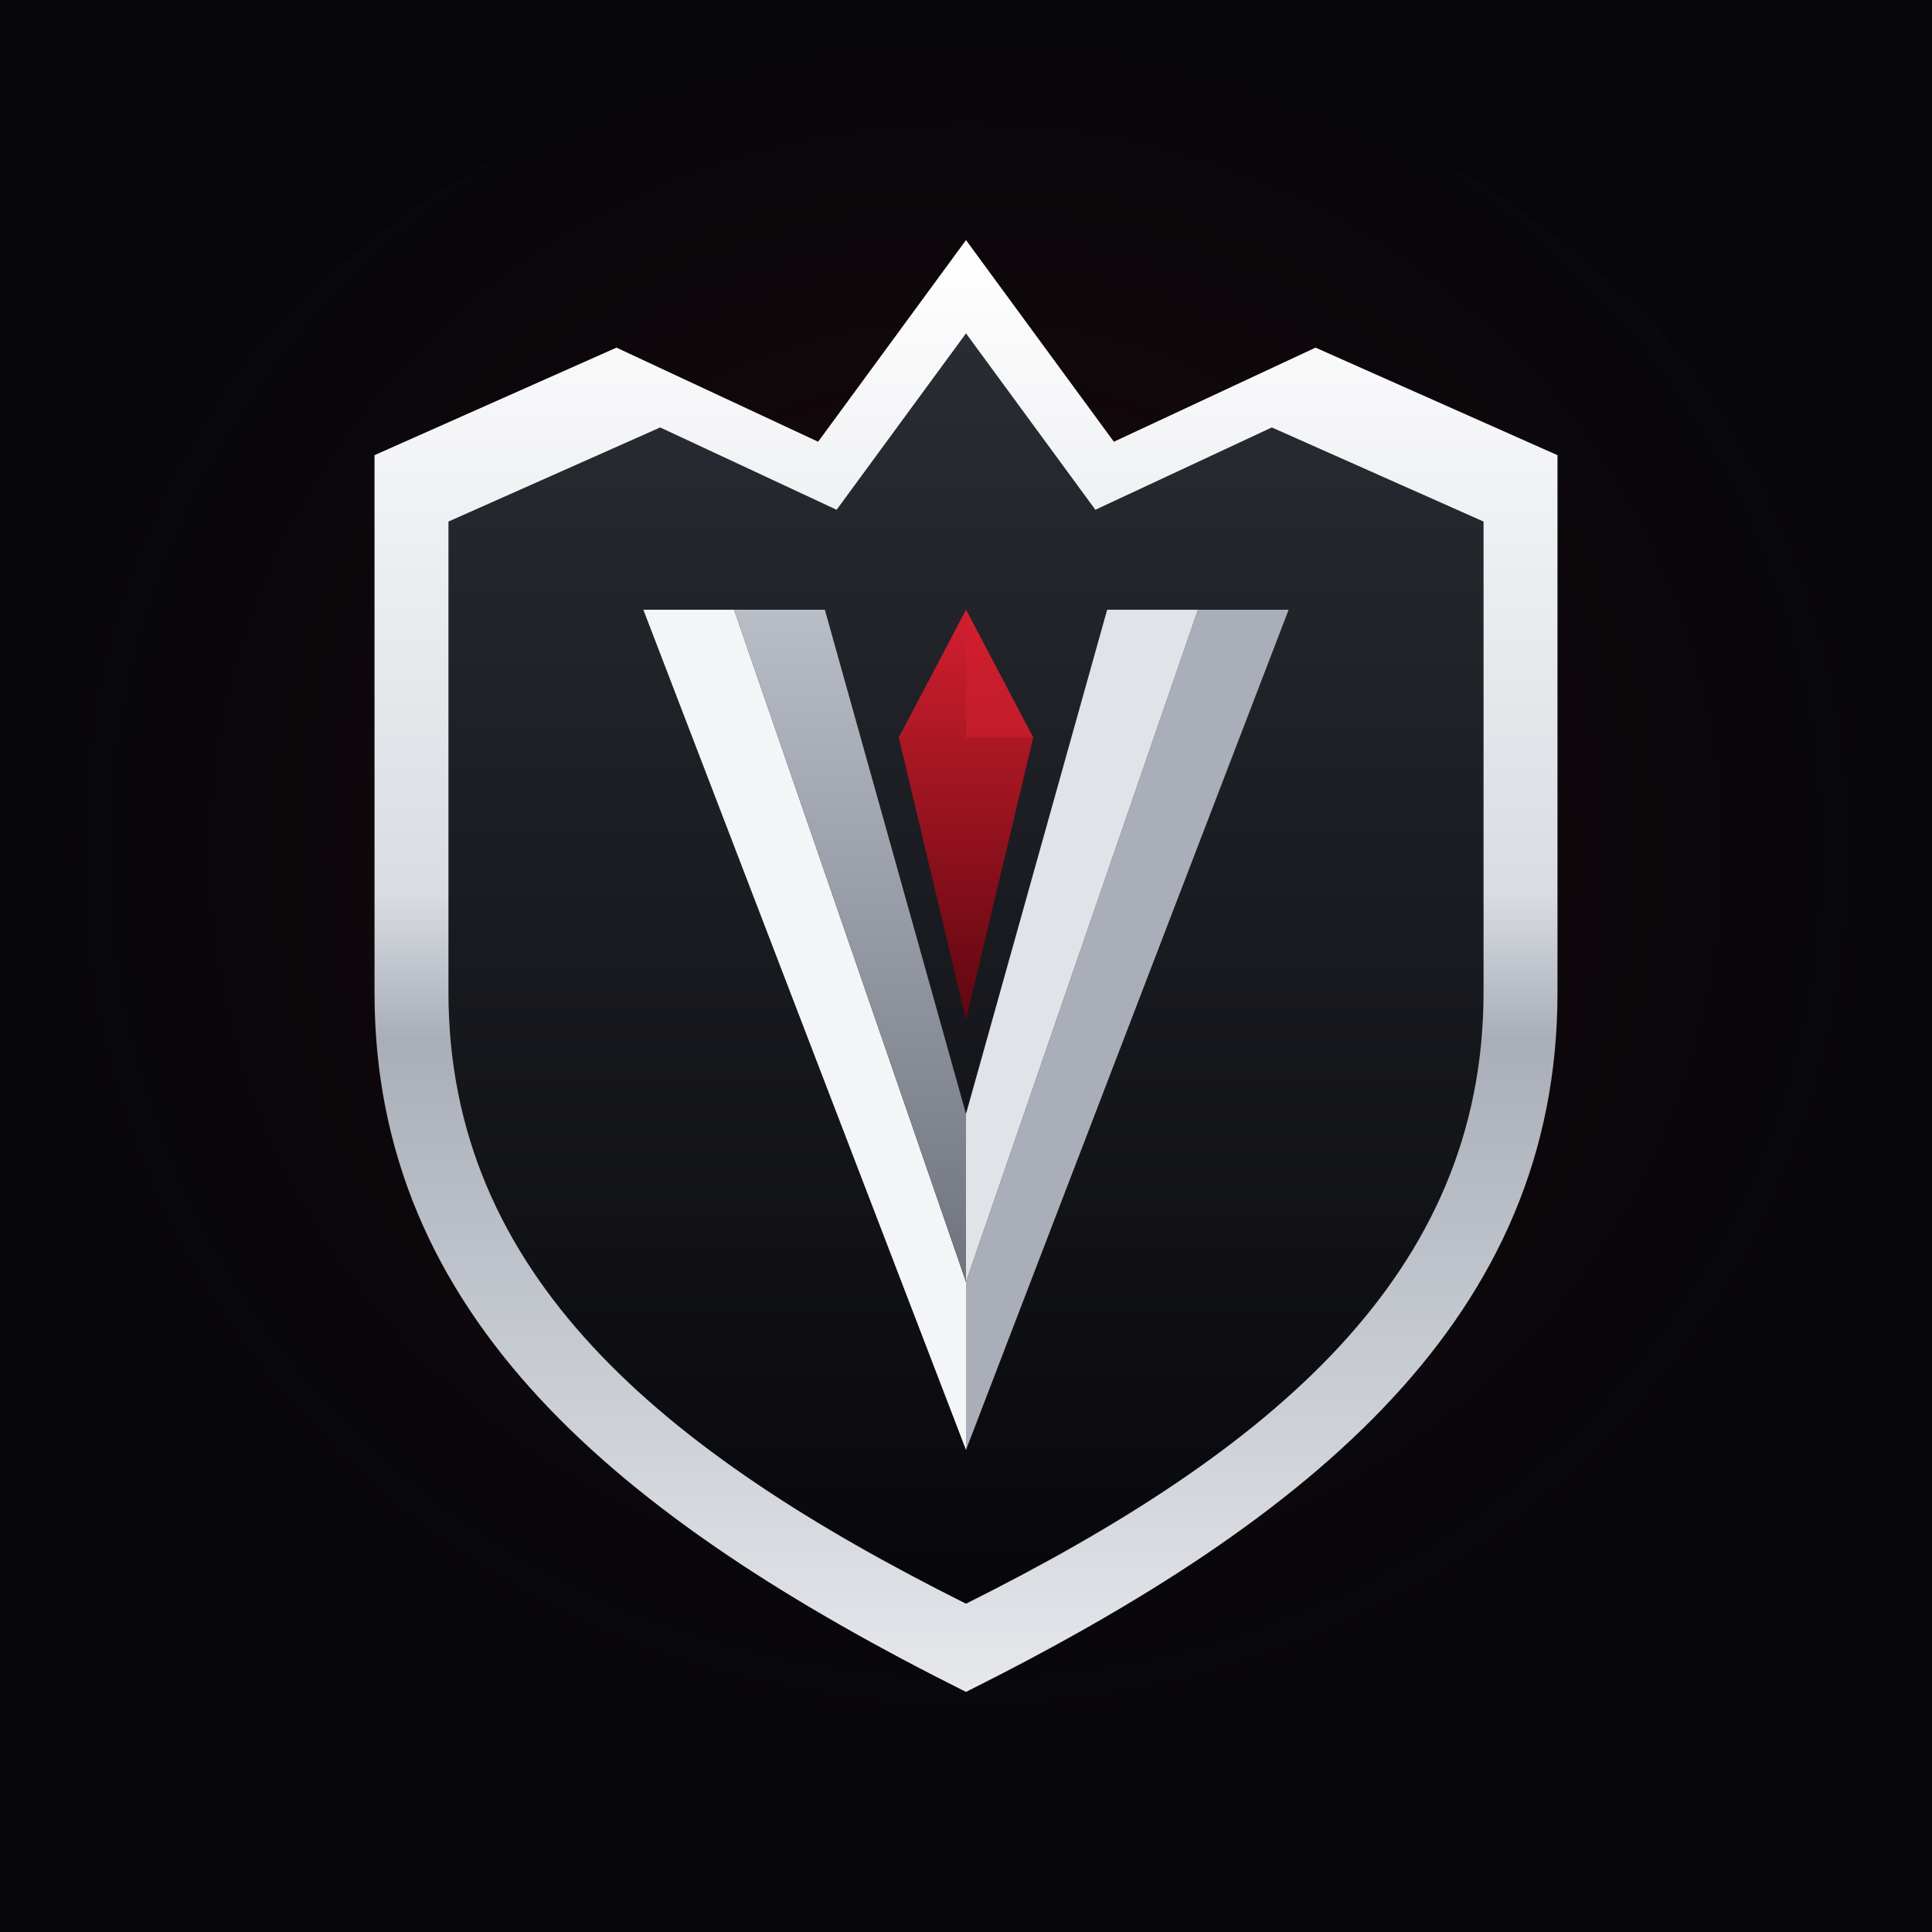
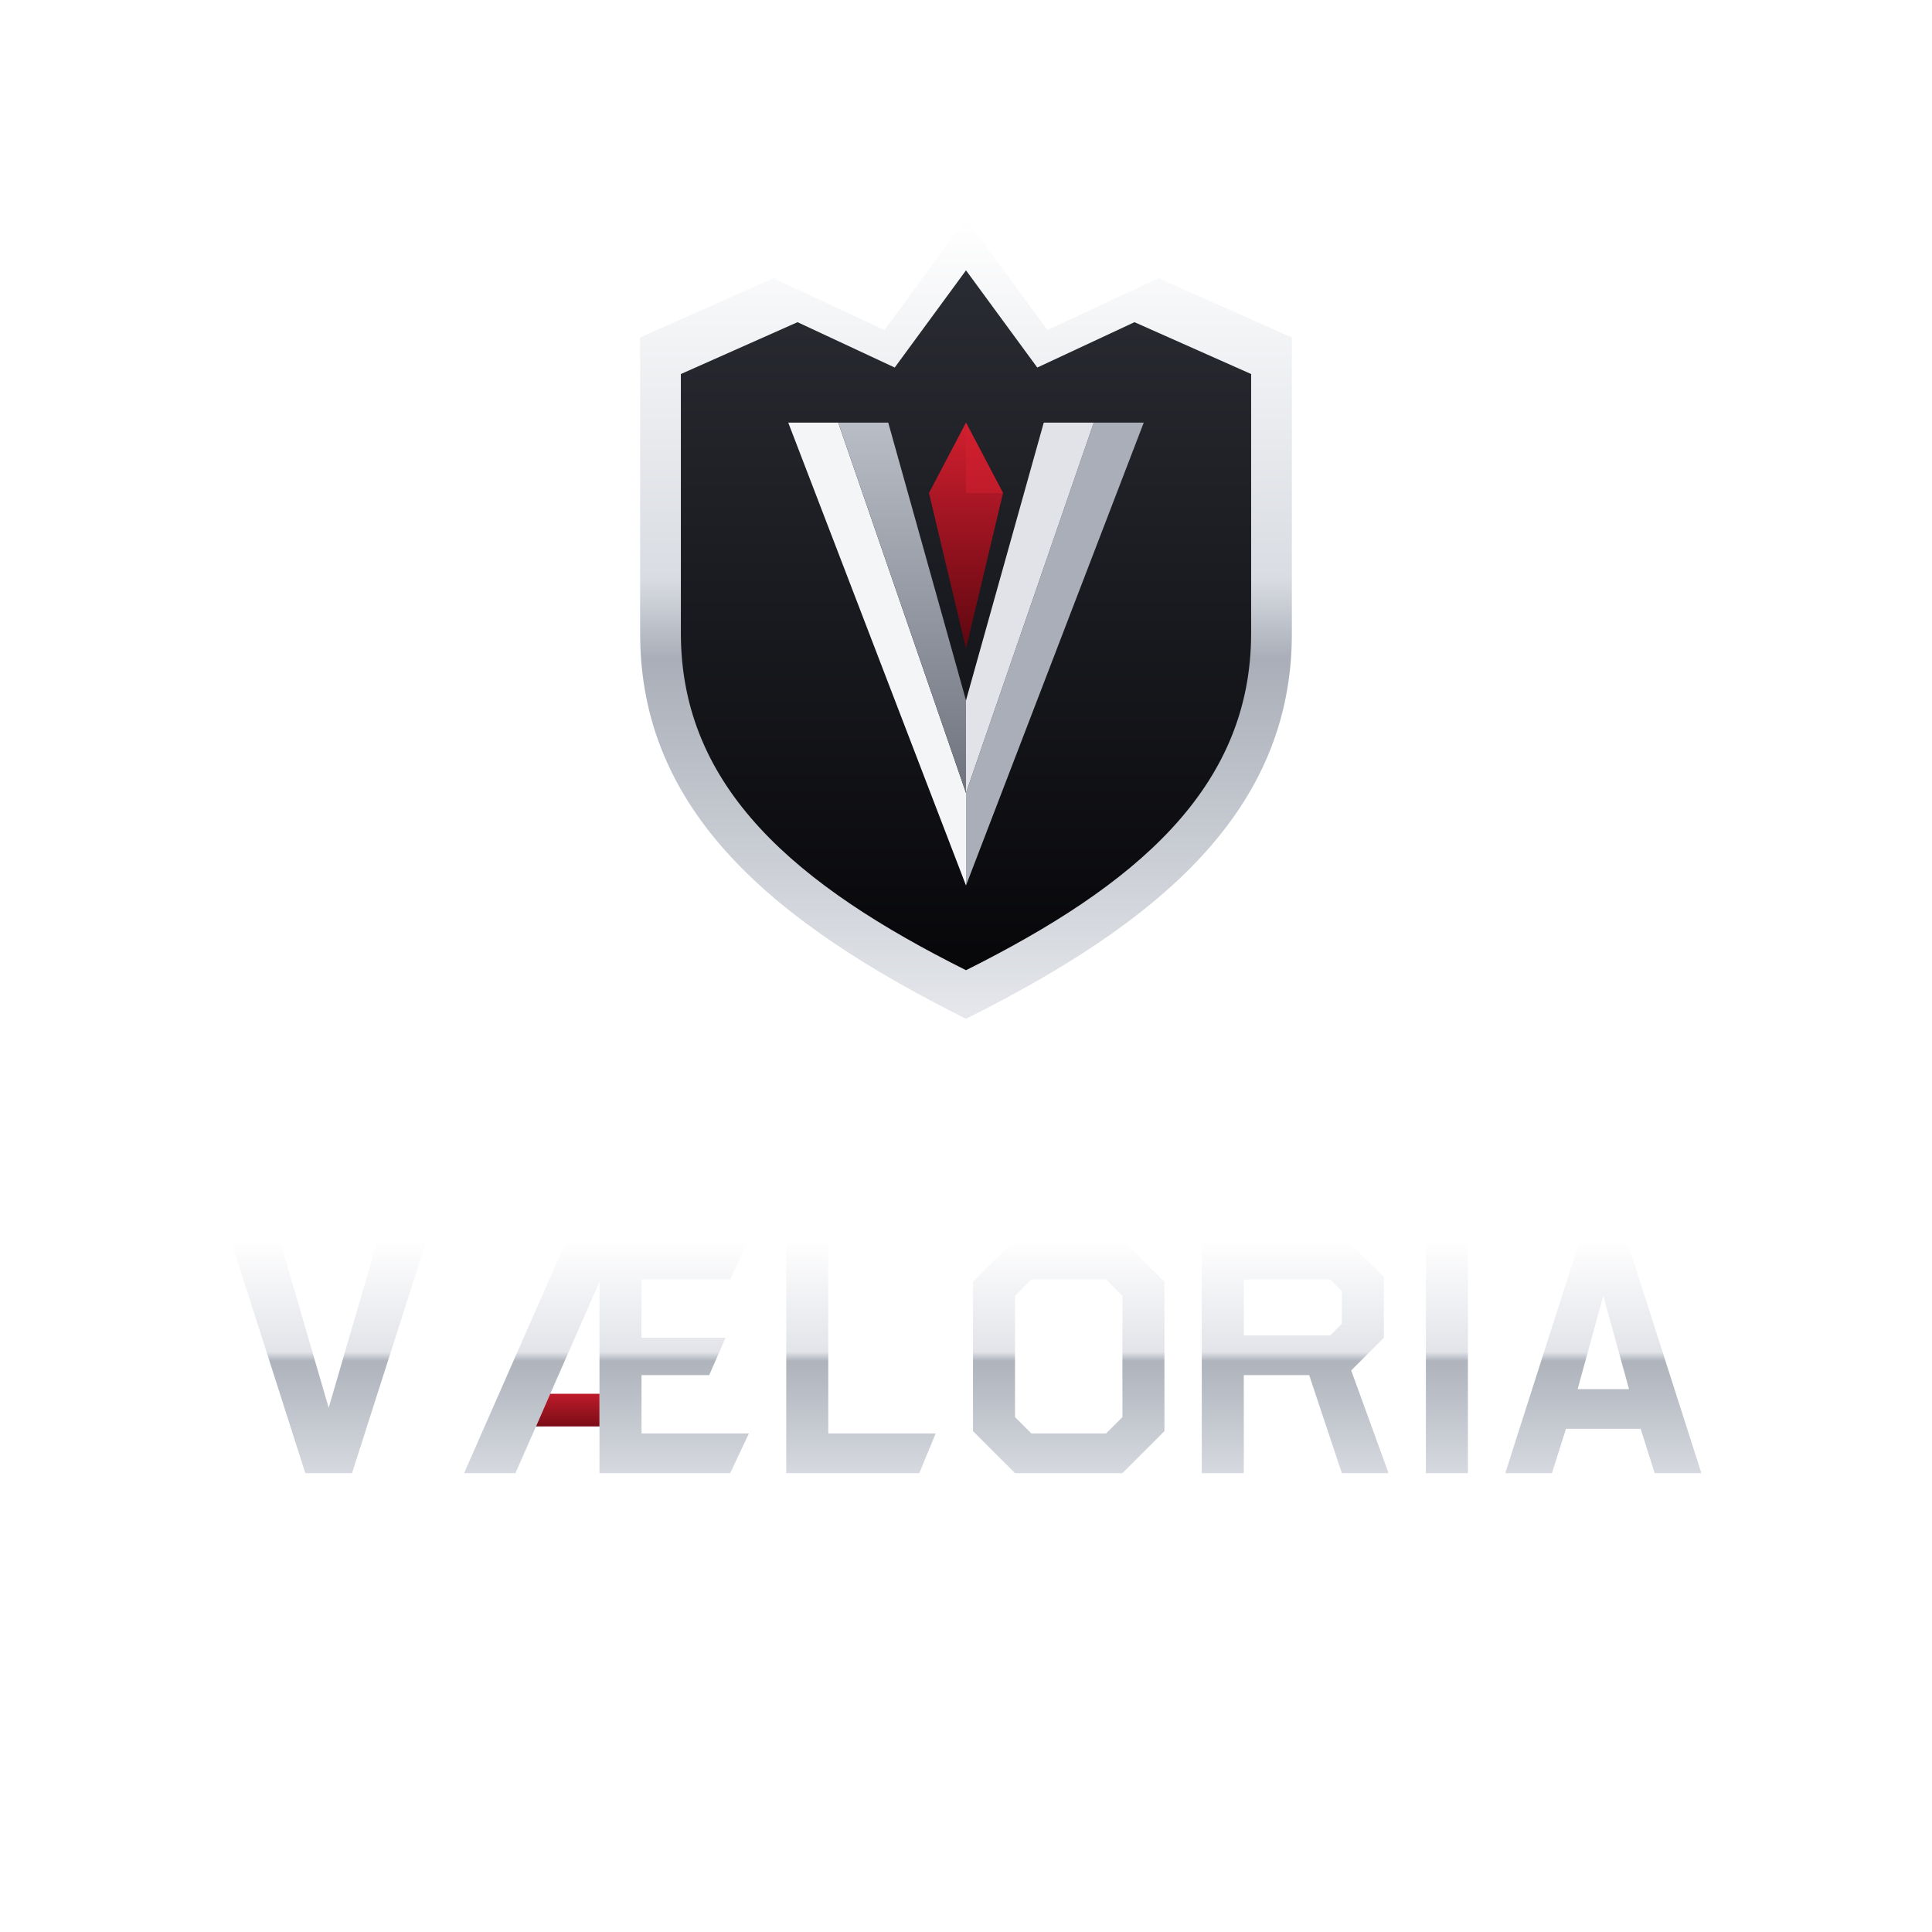
- <svg xmlns="http://www.w3.org/2000/svg" viewBox="0 0 512 512" width="512" height="512">
+ <svg xmlns="http://www.w3.org/2000/svg" viewBox="0 0 1200 1200" width="1200" height="1200">
  <defs>
    <linearGradient id="silver" x1="0" y1="0" x2="0" y2="1">
      <stop offset="0" stop-color="#FFFFFF" />
      <stop offset="0.45" stop-color="#D9DCE2" />
      <stop offset="0.55" stop-color="#A9AEB8" />
      <stop offset="1" stop-color="#E6E8EC" />
    </linearGradient>
    <linearGradient id="silverText" gradientUnits="userSpaceOnUse" x1="0" y1="0" x2="0" y2="100">
      <stop offset="0" stop-color="#FFFFFF" />
      <stop offset="0.48" stop-color="#E2E4E9" />
      <stop offset="0.52" stop-color="#AEB3BC" />
      <stop offset="1" stop-color="#D6D9DF" />
    </linearGradient>
    <linearGradient id="rubyText" gradientUnits="userSpaceOnUse" x1="0" y1="62" x2="0" y2="86">
      <stop offset="0" stop-color="#D21F2F" />
      <stop offset="1" stop-color="#5E0710" />
    </linearGradient>
    <linearGradient id="silverDark" x1="0" y1="0" x2="0" y2="1">
      <stop offset="0" stop-color="#B9BDC6" />
      <stop offset="1" stop-color="#6E737E" />
    </linearGradient>
    <linearGradient id="core" x1="0" y1="0" x2="0" y2="1">
      <stop offset="0" stop-color="#2A2C33" />
      <stop offset="1" stop-color="#07070A" />
    </linearGradient>
    <linearGradient id="ruby" x1="0" y1="0" x2="0" y2="1">
      <stop offset="0" stop-color="#D21F2F" />
      <stop offset="1" stop-color="#5E0710" />
    </linearGradient>
    <radialGradient id="glow" cx="0.5" cy="0.45" r="0.6">
      <stop offset="0" stop-color="#2A0A0E" stop-opacity="0.9" />
      <stop offset="1" stop-color="#07070A" stop-opacity="0" />
    </radialGradient>
  </defs>
-   <rect width="512" height="512" fill="#07070A" />
-   <ellipse cx="256" cy="250" rx="250" ry="240" fill="url(#glow)" />
-   <g transform="translate(28 28) scale(0.890625)">
+   <g transform="translate(305.6 90) scale(1.15)">
    <g>
      <path d="M256 40 L300 100 L360 72 L432 104 L432 264 C432 360 360 420 256 472 C152 420 80 360 80 264 L80 104 L152 72 L212 100 Z" fill="url(#silver)" />
      <path d="M256 40 L300 100 L360 72 L432 104 L432 264 C432 360 360 420 256 472 C152 420 80 360 80 264 L80 104 L152 72 L212 100 Z" transform="translate(256 262) scale(0.875) translate(-256 -262)" fill="url(#core)" />
      <polygon points="160,150 187,150 256,350 256,400" fill="#F4F5F7" />
      <polygon points="187,150 214,150 256,300 256,350" fill="url(#silverDark)" />
      <polygon points="352,150 325,150 256,350 256,400" fill="#A9AEB8" />
      <polygon points="325,150 298,150 256,300 256,350" fill="#E1E3E8" />
      <polygon points="256,150 276,188 256,272 236,188" fill="url(#ruby)" />
      <polygon points="256,150 276,188 256,188" fill="#D21F2F" opacity="0.55" />
    </g>
  </g>
+   <g transform="translate(143.25 770) scale(1.45)">
+     <g transform="translate(0 0)">
+       <polygon points="0,0 21,0 42,72 63,0 84,0 52,100 32,100" fill="url(#silverText)" />
+     </g>
+     <g transform="translate(100 0)">
+       <polygon points="44,0 122,0 114,17 76,17 76,42 112,42 105,58 76,58 76,83 122,83 114,100 58,100 58,18 22,100 0,100" fill="url(#silverText)" />
+       <polygon points="36.9,66 58,66 58,80 30.8,80" fill="url(#rubyText)" />
+     </g>
+     <g transform="translate(238 0)">
+       <polygon points="0,0 18,0 18,83 64,83 57,100 0,100" fill="url(#silverText)" />
+     </g>
+     <g transform="translate(318 0)">
+       <path d="M18 0 L64 0 L82 18 L82 82 L64 100 L18 100 L0 82 L0 18 Z M25 17 L57 17 L64 24 L64 76 L57 83 L25 83 L18 76 L18 24 Z" fill="url(#silverText)" fill-rule="evenodd" />
+     </g>
+     <g transform="translate(416 0)">
+       <path d="M0 0 L62 0 L78 16 L78 42 L64 56 L80 100 L60 100 L46 58 L18 58 L18 100 L0 100 Z M18 17 L55 17 L60 22 L60 36 L55 41 L18 41 Z" fill="url(#silverText)" fill-rule="evenodd" />
+     </g>
+     <g transform="translate(512 0)">
+       <polygon points="0,0 18,0 18,100 0,100" fill="url(#silverText)" />
+     </g>
+     <g transform="translate(546 0)">
+       <path d="M32 0 L52 0 L84 100 L64 100 L58 81 L26 81 L20 100 L0 100 Z M42 24 L53 64 L31 64 Z" fill="url(#silverText)" fill-rule="evenodd" />
+     </g>
+   </g>
</svg>
